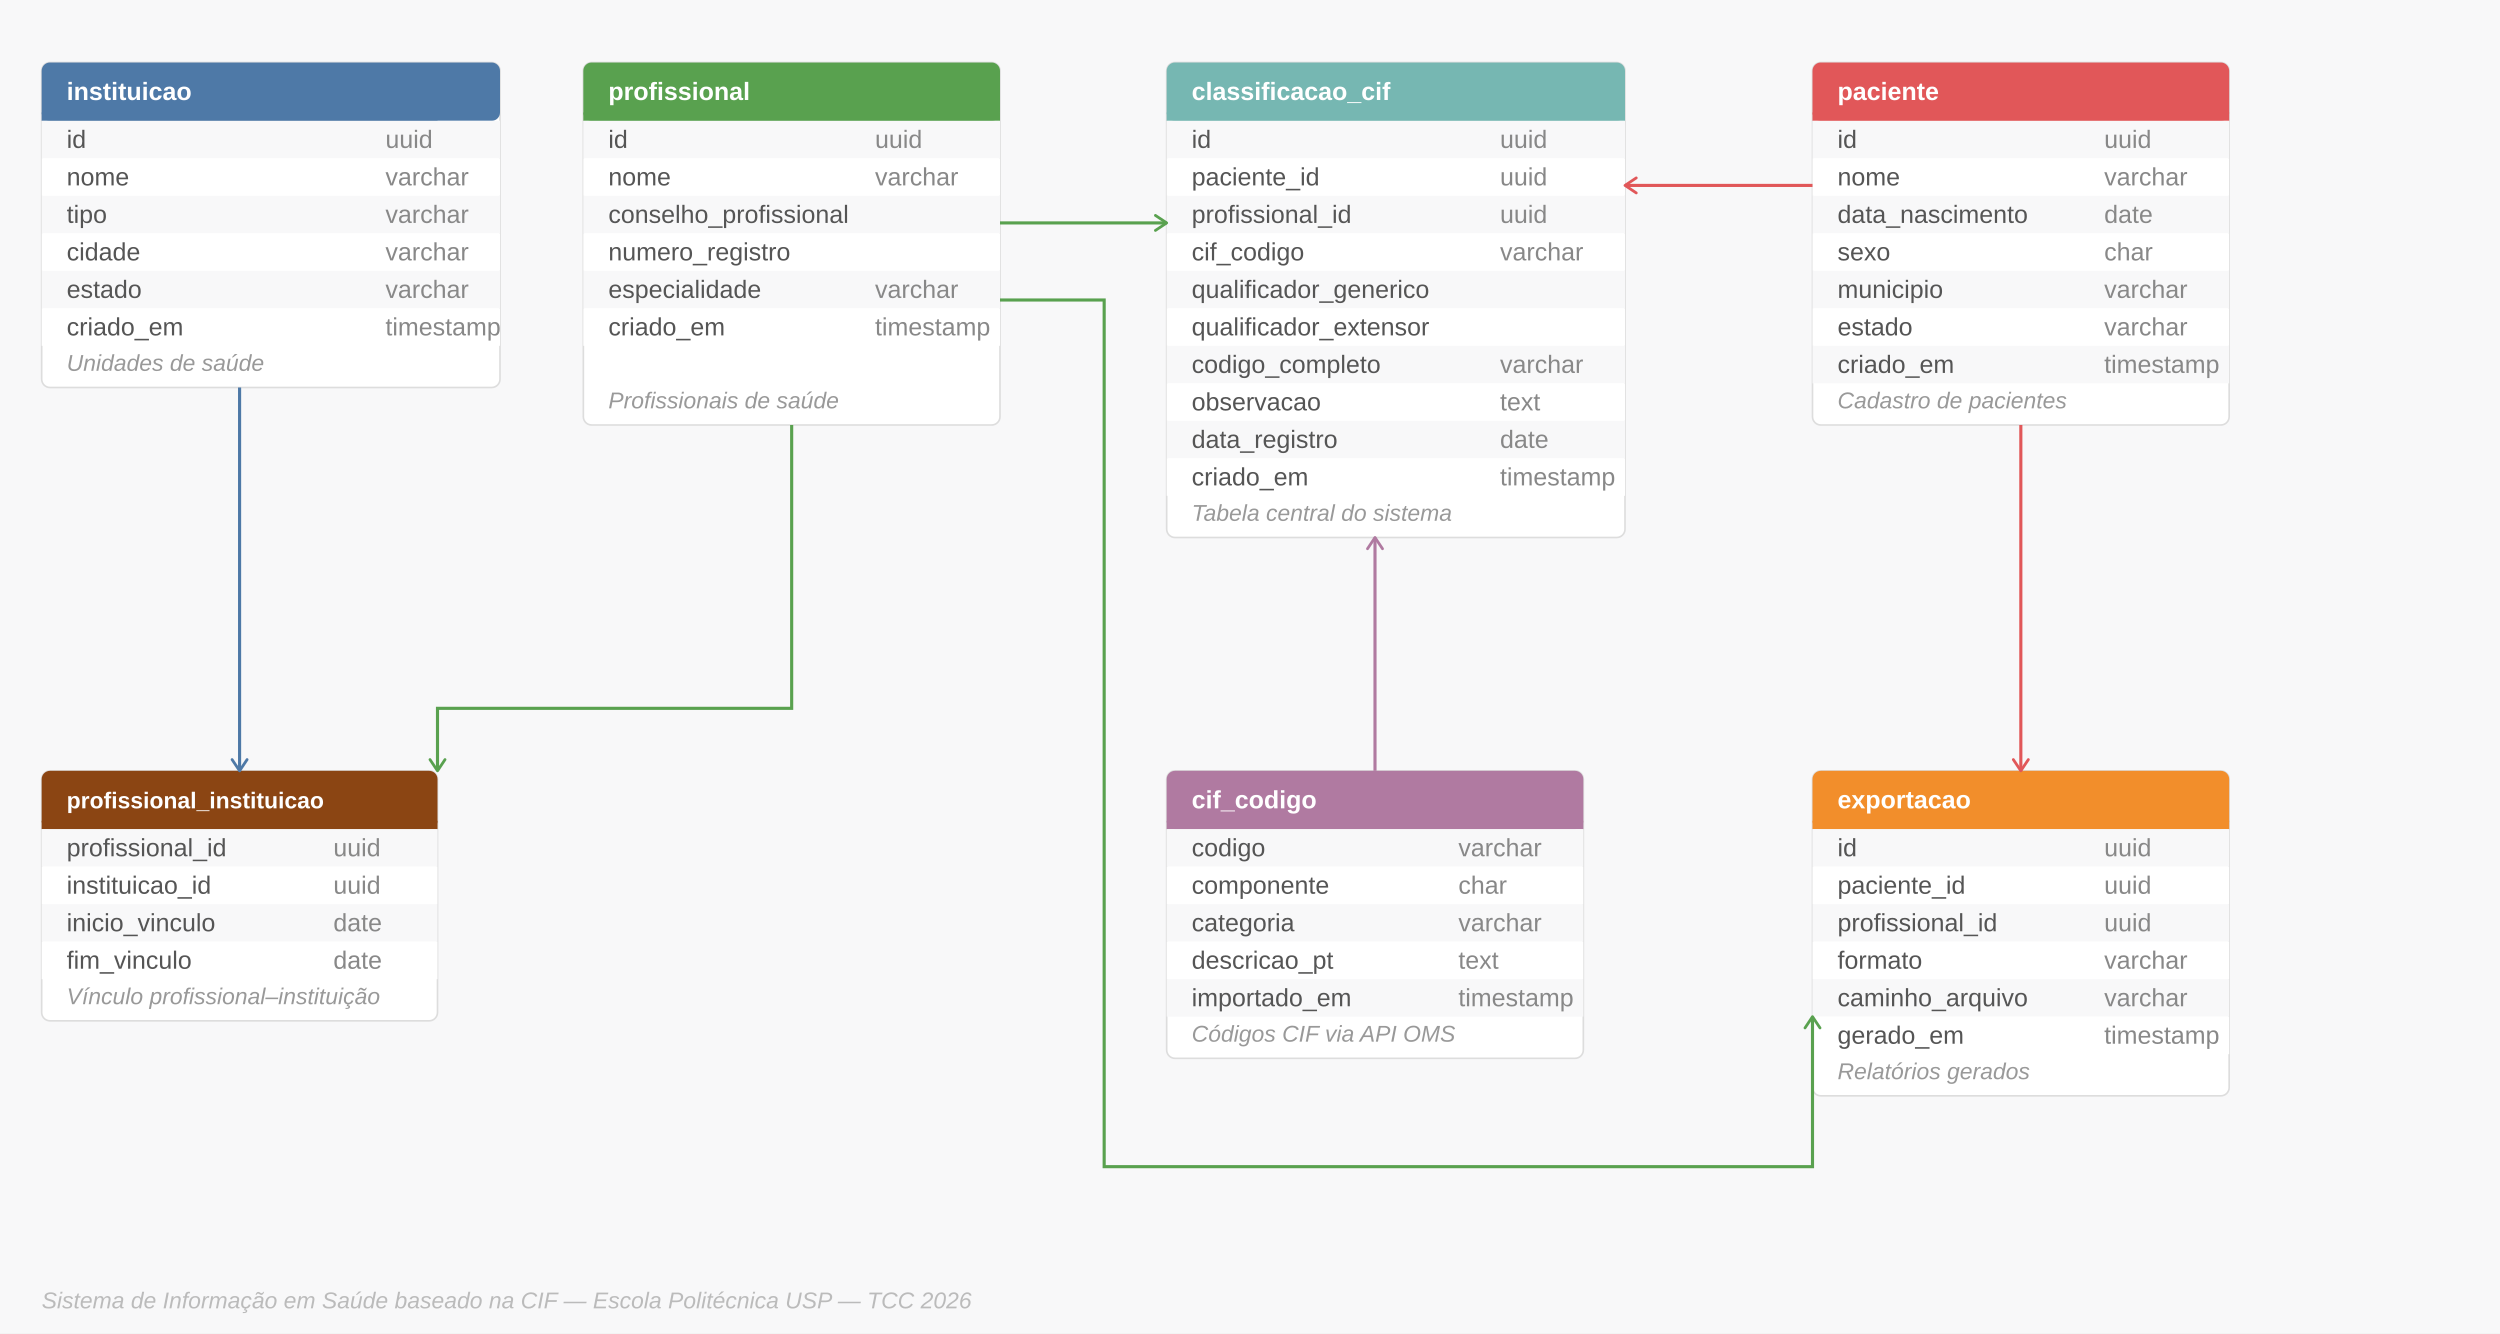
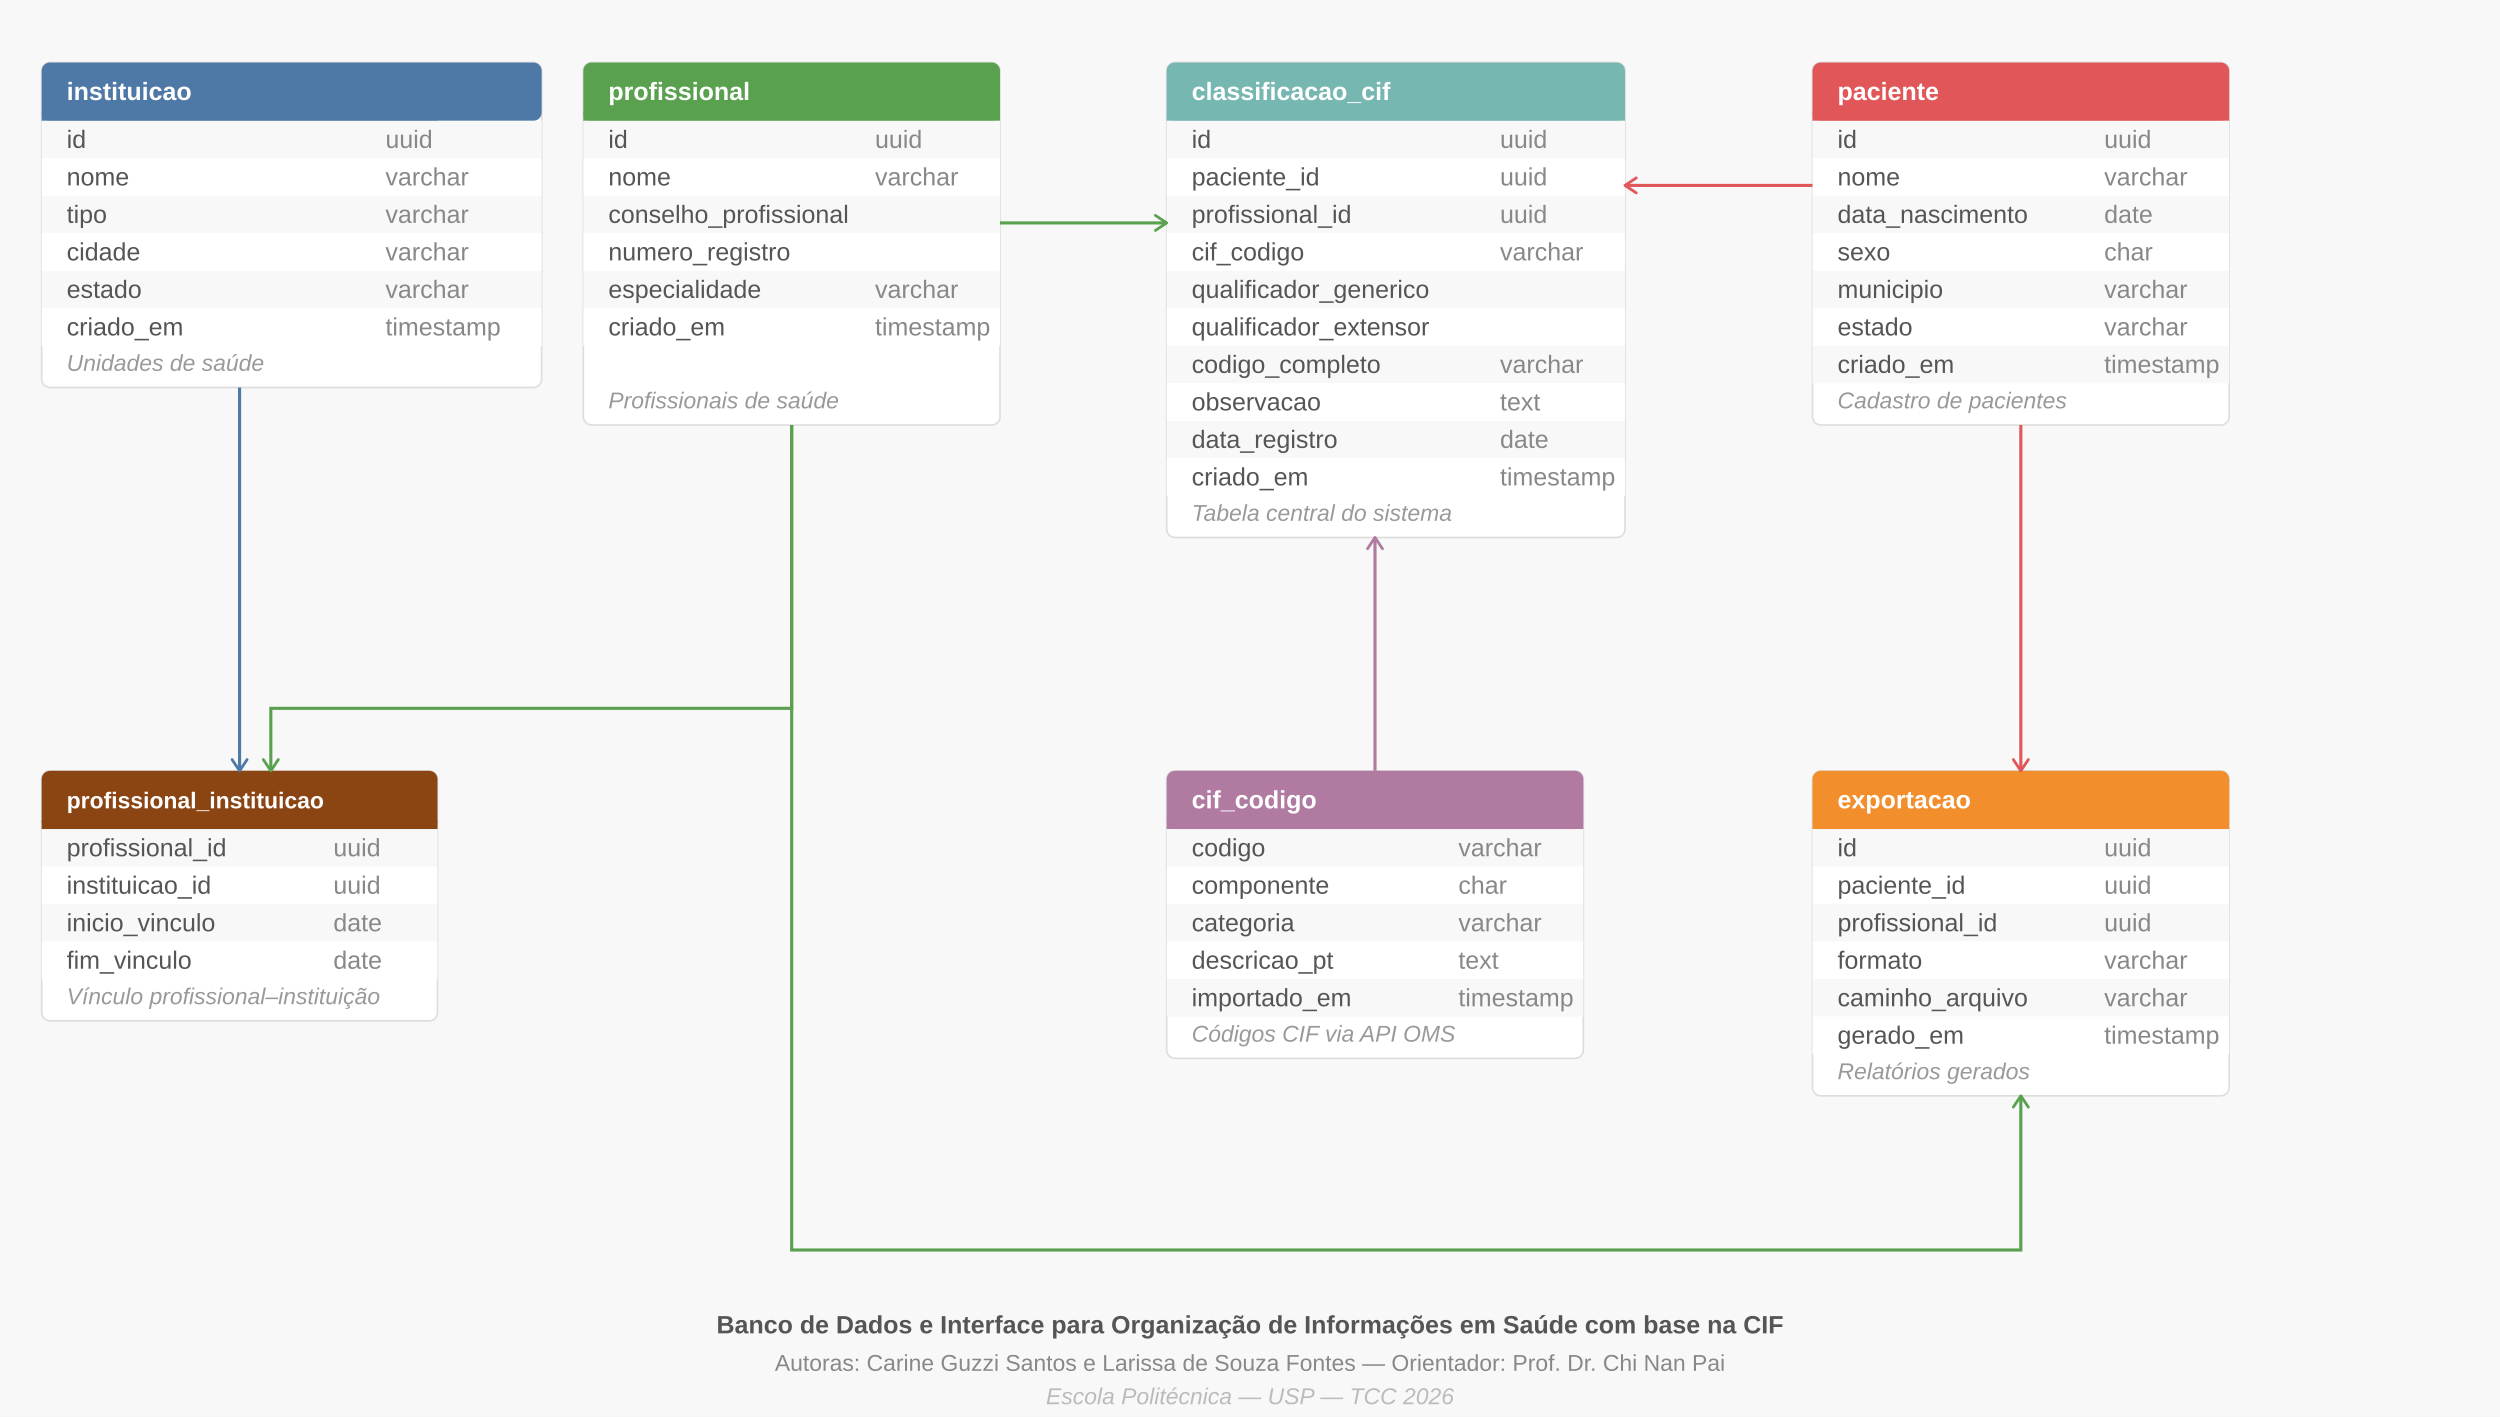
- <svg xmlns="http://www.w3.org/2000/svg" version="1.1" viewBox="0 0 1200 640" width="1200" height="640">
+ <svg xmlns="http://www.w3.org/2000/svg" version="1.1" viewBox="0 0 1200 680" width="1200" height="680">
  <defs>
    <marker id="arr-end" viewBox="0 0 10 10" refX="8" refY="5" markerWidth="6" markerHeight="6" orient="auto">
      <path d="M2 1L8 5L2 9" fill="none" stroke-width="1.5" stroke-linecap="round" stroke-linejoin="round" stroke="context-stroke" />
    </marker>
  </defs>
-   <rect fill="#F8F8F9" x="0" y="0" width="1200" height="640" />
-   <rect x="20" y="30" width="220" height="156" rx="4" fill="#fff" stroke="#ddd" stroke-width="0.8" />
-   <rect x="20" y="30" width="220" height="28" rx="4" fill="#4E79A7" />
+   <rect fill="#F8F8F9" x="0" y="0" width="1200" height="680" />
+   <rect x="20" y="30" width="240" height="156" rx="4" fill="#fff" stroke="#ddd" stroke-width="0.8" />
+   <rect x="20" y="30" width="240" height="28" rx="4" fill="#4E79A7" />
  <rect x="20" y="54" width="190" height="4" fill="#4E79A7" />
  <text font-family="Arial, sans-serif" font-size="12" font-weight="bold" fill="#fff" x="32" y="48">instituicao</text>
-   <rect x="20" y="58" width="220" height="18" fill="#F8F8F9" />
+   <rect x="20" y="58" width="240" height="18" fill="#F8F8F9" />
  <text font-family="Arial, sans-serif" font-size="12" fill="#555" x="32" y="71">id</text>
  <text font-family="Arial, sans-serif" font-size="12" fill="#888" x="185" y="71">uuid</text>
-   <rect x="20" y="76" width="220" height="18" fill="#fff" />
+   <rect x="20" y="76" width="240" height="18" fill="#fff" />
  <text font-family="Arial, sans-serif" font-size="12" fill="#555" x="32" y="89">nome</text>
  <text font-family="Arial, sans-serif" font-size="12" fill="#888" x="185" y="89">varchar</text>
-   <rect x="20" y="94" width="220" height="18" fill="#F8F8F9" />
+   <rect x="20" y="94" width="240" height="18" fill="#F8F8F9" />
  <text font-family="Arial, sans-serif" font-size="12" fill="#555" x="32" y="107">tipo</text>
  <text font-family="Arial, sans-serif" font-size="12" fill="#888" x="185" y="107">varchar</text>
-   <rect x="20" y="112" width="220" height="18" fill="#fff" />
+   <rect x="20" y="112" width="240" height="18" fill="#fff" />
  <text font-family="Arial, sans-serif" font-size="12" fill="#555" x="32" y="125">cidade</text>
  <text font-family="Arial, sans-serif" font-size="12" fill="#888" x="185" y="125">varchar</text>
-   <rect x="20" y="130" width="220" height="18" fill="#F8F8F9" />
+   <rect x="20" y="130" width="240" height="18" fill="#F8F8F9" />
  <text font-family="Arial, sans-serif" font-size="12" fill="#555" x="32" y="143">estado</text>
  <text font-family="Arial, sans-serif" font-size="12" fill="#888" x="185" y="143">varchar</text>
-   <rect x="20" y="148" width="220" height="18" fill="#fff" />
+   <rect x="20" y="148" width="240" height="18" fill="#fff" />
  <text font-family="Arial, sans-serif" font-size="12" fill="#555" x="32" y="161">criado_em</text>
  <text font-family="Arial, sans-serif" font-size="12" fill="#888" x="185" y="161">timestamp</text>
  <text font-family="Arial, sans-serif" font-size="11" font-style="italic" fill="#999" x="32" y="178">Unidades de saúde</text>
  <rect x="20" y="370" width="190" height="120" rx="4" fill="#fff" stroke="#ddd" stroke-width="0.8" />
  <rect x="20" y="370" width="190" height="28" rx="4" fill="#8B4513" />
  <rect x="20" y="394" width="190" height="4" fill="#8B4513" />
  <text font-family="Arial, sans-serif" font-size="11" font-weight="bold" fill="#fff" x="32" y="388">profissional_instituicao</text>
  <rect x="20" y="398" width="190" height="18" fill="#F8F8F9" />
  <text font-family="Arial, sans-serif" font-size="12" fill="#555" x="32" y="411">profissional_id</text>
  <text font-family="Arial, sans-serif" font-size="12" fill="#888" x="160" y="411">uuid</text>
  <rect x="20" y="416" width="190" height="18" fill="#fff" />
  <text font-family="Arial, sans-serif" font-size="12" fill="#555" x="32" y="429">instituicao_id</text>
  <text font-family="Arial, sans-serif" font-size="12" fill="#888" x="160" y="429">uuid</text>
  <rect x="20" y="434" width="190" height="18" fill="#F8F8F9" />
  <text font-family="Arial, sans-serif" font-size="12" fill="#555" x="32" y="447">inicio_vinculo</text>
  <text font-family="Arial, sans-serif" font-size="12" fill="#888" x="160" y="447">date</text>
  <rect x="20" y="452" width="190" height="18" fill="#fff" />
  <text font-family="Arial, sans-serif" font-size="12" fill="#555" x="32" y="465">fim_vinculo</text>
  <text font-family="Arial, sans-serif" font-size="12" fill="#888" x="160" y="465">date</text>
  <text font-family="Arial, sans-serif" font-size="11" font-style="italic" fill="#999" x="32" y="482">Vínculo profissional–instituição</text>
  <rect x="280" y="30" width="200" height="174" rx="4" fill="#fff" stroke="#ddd" stroke-width="0.8" />
  <rect x="280" y="30" width="200" height="28" rx="4" fill="#59A14F" />
  <rect x="280" y="54" width="200" height="4" fill="#59A14F" />
  <text font-family="Arial, sans-serif" font-size="12" font-weight="bold" fill="#fff" x="292" y="48">profissional</text>
  <rect x="280" y="58" width="200" height="18" fill="#F8F8F9" />
  <text font-family="Arial, sans-serif" font-size="12" fill="#555" x="292" y="71">id</text>
  <text font-family="Arial, sans-serif" font-size="12" fill="#888" x="420" y="71">uuid</text>
  <rect x="280" y="76" width="200" height="18" fill="#fff" />
  <text font-family="Arial, sans-serif" font-size="12" fill="#555" x="292" y="89">nome</text>
  <text font-family="Arial, sans-serif" font-size="12" fill="#888" x="420" y="89">varchar</text>
  <rect x="280" y="94" width="200" height="18" fill="#F8F8F9" />
  <text font-family="Arial, sans-serif" font-size="12" fill="#555" x="292" y="107">conselho_profissional</text>
  <rect x="280" y="112" width="200" height="18" fill="#fff" />
  <text font-family="Arial, sans-serif" font-size="12" fill="#555" x="292" y="125">numero_registro</text>
  <rect x="280" y="130" width="200" height="18" fill="#F8F8F9" />
  <text font-family="Arial, sans-serif" font-size="12" fill="#555" x="292" y="143">especialidade</text>
  <text font-family="Arial, sans-serif" font-size="12" fill="#888" x="420" y="143">varchar</text>
  <rect x="280" y="148" width="200" height="18" fill="#fff" />
  <text font-family="Arial, sans-serif" font-size="12" fill="#555" x="292" y="161">criado_em</text>
  <text font-family="Arial, sans-serif" font-size="12" fill="#888" x="420" y="161">timestamp</text>
  <text font-family="Arial, sans-serif" font-size="11" font-style="italic" fill="#999" x="292" y="196">Profissionais de saúde</text>
  <rect x="560" y="30" width="220" height="228" rx="4" fill="#fff" stroke="#ddd" stroke-width="0.8" />
  <rect x="560" y="30" width="220" height="28" rx="4" fill="#76B7B2" />
  <rect x="560" y="54" width="220" height="4" fill="#76B7B2" />
  <text font-family="Arial, sans-serif" font-size="12" font-weight="bold" fill="#fff" x="572" y="48">classificacao_cif</text>
  <rect x="560" y="58" width="220" height="18" fill="#F8F8F9" />
  <text font-family="Arial, sans-serif" font-size="12" fill="#555" x="572" y="71">id</text>
  <text font-family="Arial, sans-serif" font-size="12" fill="#888" x="720" y="71">uuid</text>
  <rect x="560" y="76" width="220" height="18" fill="#fff" />
  <text font-family="Arial, sans-serif" font-size="12" fill="#555" x="572" y="89">paciente_id</text>
  <text font-family="Arial, sans-serif" font-size="12" fill="#888" x="720" y="89">uuid</text>
  <rect x="560" y="94" width="220" height="18" fill="#F8F8F9" />
  <text font-family="Arial, sans-serif" font-size="12" fill="#555" x="572" y="107">profissional_id</text>
  <text font-family="Arial, sans-serif" font-size="12" fill="#888" x="720" y="107">uuid</text>
  <rect x="560" y="112" width="220" height="18" fill="#fff" />
  <text font-family="Arial, sans-serif" font-size="12" fill="#555" x="572" y="125">cif_codigo</text>
  <text font-family="Arial, sans-serif" font-size="12" fill="#888" x="720" y="125">varchar</text>
  <rect x="560" y="130" width="220" height="18" fill="#F8F8F9" />
  <text font-family="Arial, sans-serif" font-size="12" fill="#555" x="572" y="143">qualificador_generico</text>
  <rect x="560" y="148" width="220" height="18" fill="#fff" />
  <text font-family="Arial, sans-serif" font-size="12" fill="#555" x="572" y="161">qualificador_extensor</text>
  <rect x="560" y="166" width="220" height="18" fill="#F8F8F9" />
  <text font-family="Arial, sans-serif" font-size="12" fill="#555" x="572" y="179">codigo_completo</text>
  <text font-family="Arial, sans-serif" font-size="12" fill="#888" x="720" y="179">varchar</text>
  <rect x="560" y="184" width="220" height="18" fill="#fff" />
  <text font-family="Arial, sans-serif" font-size="12" fill="#555" x="572" y="197">observacao</text>
  <text font-family="Arial, sans-serif" font-size="12" fill="#888" x="720" y="197">text</text>
  <rect x="560" y="202" width="220" height="18" fill="#F8F8F9" />
  <text font-family="Arial, sans-serif" font-size="12" fill="#555" x="572" y="215">data_registro</text>
  <text font-family="Arial, sans-serif" font-size="12" fill="#888" x="720" y="215">date</text>
  <rect x="560" y="220" width="220" height="18" fill="#fff" />
  <text font-family="Arial, sans-serif" font-size="12" fill="#555" x="572" y="233">criado_em</text>
  <text font-family="Arial, sans-serif" font-size="12" fill="#888" x="720" y="233">timestamp</text>
  <text font-family="Arial, sans-serif" font-size="11" font-style="italic" fill="#999" x="572" y="250">Tabela central do sistema</text>
  <rect x="560" y="370" width="200" height="138" rx="4" fill="#fff" stroke="#ddd" stroke-width="0.8" />
  <rect x="560" y="370" width="200" height="28" rx="4" fill="#B07AA1" />
  <rect x="560" y="394" width="200" height="4" fill="#B07AA1" />
  <text font-family="Arial, sans-serif" font-size="12" font-weight="bold" fill="#fff" x="572" y="388">cif_codigo</text>
  <rect x="560" y="398" width="200" height="18" fill="#F8F8F9" />
  <text font-family="Arial, sans-serif" font-size="12" fill="#555" x="572" y="411">codigo</text>
  <text font-family="Arial, sans-serif" font-size="12" fill="#888" x="700" y="411">varchar</text>
  <rect x="560" y="416" width="200" height="18" fill="#fff" />
  <text font-family="Arial, sans-serif" font-size="12" fill="#555" x="572" y="429">componente</text>
  <text font-family="Arial, sans-serif" font-size="12" fill="#888" x="700" y="429">char</text>
  <rect x="560" y="434" width="200" height="18" fill="#F8F8F9" />
  <text font-family="Arial, sans-serif" font-size="12" fill="#555" x="572" y="447">categoria</text>
  <text font-family="Arial, sans-serif" font-size="12" fill="#888" x="700" y="447">varchar</text>
  <rect x="560" y="452" width="200" height="18" fill="#fff" />
  <text font-family="Arial, sans-serif" font-size="12" fill="#555" x="572" y="465">descricao_pt</text>
  <text font-family="Arial, sans-serif" font-size="12" fill="#888" x="700" y="465">text</text>
  <rect x="560" y="470" width="200" height="18" fill="#F8F8F9" />
  <text font-family="Arial, sans-serif" font-size="12" fill="#555" x="572" y="483">importado_em</text>
  <text font-family="Arial, sans-serif" font-size="12" fill="#888" x="700" y="483">timestamp</text>
  <text font-family="Arial, sans-serif" font-size="11" font-style="italic" fill="#999" x="572" y="500">Códigos CIF via API OMS</text>
  <rect x="870" y="30" width="200" height="174" rx="4" fill="#fff" stroke="#ddd" stroke-width="0.8" />
  <rect x="870" y="30" width="200" height="28" rx="4" fill="#E15759" />
  <rect x="870" y="54" width="200" height="4" fill="#E15759" />
  <text font-family="Arial, sans-serif" font-size="12" font-weight="bold" fill="#fff" x="882" y="48">paciente</text>
  <rect x="870" y="58" width="200" height="18" fill="#F8F8F9" />
  <text font-family="Arial, sans-serif" font-size="12" fill="#555" x="882" y="71">id</text>
  <text font-family="Arial, sans-serif" font-size="12" fill="#888" x="1010" y="71">uuid</text>
  <rect x="870" y="76" width="200" height="18" fill="#fff" />
  <text font-family="Arial, sans-serif" font-size="12" fill="#555" x="882" y="89">nome</text>
  <text font-family="Arial, sans-serif" font-size="12" fill="#888" x="1010" y="89">varchar</text>
  <rect x="870" y="94" width="200" height="18" fill="#F8F8F9" />
  <text font-family="Arial, sans-serif" font-size="12" fill="#555" x="882" y="107">data_nascimento</text>
  <text font-family="Arial, sans-serif" font-size="12" fill="#888" x="1010" y="107">date</text>
  <rect x="870" y="112" width="200" height="18" fill="#fff" />
  <text font-family="Arial, sans-serif" font-size="12" fill="#555" x="882" y="125">sexo</text>
  <text font-family="Arial, sans-serif" font-size="12" fill="#888" x="1010" y="125">char</text>
  <rect x="870" y="130" width="200" height="18" fill="#F8F8F9" />
  <text font-family="Arial, sans-serif" font-size="12" fill="#555" x="882" y="143">municipio</text>
  <text font-family="Arial, sans-serif" font-size="12" fill="#888" x="1010" y="143">varchar</text>
  <rect x="870" y="148" width="200" height="18" fill="#fff" />
  <text font-family="Arial, sans-serif" font-size="12" fill="#555" x="882" y="161">estado</text>
  <text font-family="Arial, sans-serif" font-size="12" fill="#888" x="1010" y="161">varchar</text>
  <rect x="870" y="166" width="200" height="18" fill="#F8F8F9" />
  <text font-family="Arial, sans-serif" font-size="12" fill="#555" x="882" y="179">criado_em</text>
  <text font-family="Arial, sans-serif" font-size="12" fill="#888" x="1010" y="179">timestamp</text>
  <text font-family="Arial, sans-serif" font-size="11" font-style="italic" fill="#999" x="882" y="196">Cadastro de pacientes</text>
  <rect x="870" y="370" width="200" height="156" rx="4" fill="#fff" stroke="#ddd" stroke-width="0.8" />
  <rect x="870" y="370" width="200" height="28" rx="4" fill="#F28E2B" />
  <rect x="870" y="394" width="200" height="4" fill="#F28E2B" />
  <text font-family="Arial, sans-serif" font-size="12" font-weight="bold" fill="#fff" x="882" y="388">exportacao</text>
  <rect x="870" y="398" width="200" height="18" fill="#F8F8F9" />
  <text font-family="Arial, sans-serif" font-size="12" fill="#555" x="882" y="411">id</text>
  <text font-family="Arial, sans-serif" font-size="12" fill="#888" x="1010" y="411">uuid</text>
  <rect x="870" y="416" width="200" height="18" fill="#fff" />
  <text font-family="Arial, sans-serif" font-size="12" fill="#555" x="882" y="429">paciente_id</text>
  <text font-family="Arial, sans-serif" font-size="12" fill="#888" x="1010" y="429">uuid</text>
  <rect x="870" y="434" width="200" height="18" fill="#F8F8F9" />
  <text font-family="Arial, sans-serif" font-size="12" fill="#555" x="882" y="447">profissional_id</text>
  <text font-family="Arial, sans-serif" font-size="12" fill="#888" x="1010" y="447">uuid</text>
  <rect x="870" y="452" width="200" height="18" fill="#fff" />
  <text font-family="Arial, sans-serif" font-size="12" fill="#555" x="882" y="465">formato</text>
  <text font-family="Arial, sans-serif" font-size="12" fill="#888" x="1010" y="465">varchar</text>
  <rect x="870" y="470" width="200" height="18" fill="#F8F8F9" />
  <text font-family="Arial, sans-serif" font-size="12" fill="#555" x="882" y="483">caminho_arquivo</text>
  <text font-family="Arial, sans-serif" font-size="12" fill="#888" x="1010" y="483">varchar</text>
  <rect x="870" y="488" width="200" height="18" fill="#fff" />
  <text font-family="Arial, sans-serif" font-size="12" fill="#555" x="882" y="501">gerado_em</text>
  <text font-family="Arial, sans-serif" font-size="12" fill="#888" x="1010" y="501">timestamp</text>
  <text font-family="Arial, sans-serif" font-size="11" font-style="italic" fill="#999" x="882" y="518">Relatórios gerados</text>
  <path fill="none" stroke="#4E79A7" stroke-width="1.5" d="M 115 186 L 115 370" marker-end="url(#arr-end)" />
-   <path fill="none" stroke="#59A14F" stroke-width="1.5" d="M 380 204 L 380 340 L 210 340 L 210 370" marker-end="url(#arr-end)" />
+   <path fill="none" stroke="#59A14F" stroke-width="1.5" d="M 380 204 L 380 340 L 130 340 L 130 370" marker-end="url(#arr-end)" />
  <path fill="none" stroke="#59A14F" stroke-width="1.5" d="M 480 107 L 560 107" marker-end="url(#arr-end)" />
  <path fill="none" stroke="#E15759" stroke-width="1.5" d="M 870 89 L 780 89" marker-end="url(#arr-end)" />
  <path fill="none" stroke="#B07AA1" stroke-width="1.5" d="M 660 370 L 660 258" marker-end="url(#arr-end)" />
  <path fill="none" stroke="#E15759" stroke-width="1.5" d="M 970 204 L 970 370" marker-end="url(#arr-end)" />
-   <path fill="none" stroke="#59A14F" stroke-width="1.5" d="M 480 144 L 530 144 L 530 560 L 870 560 L 870 488" marker-end="url(#arr-end)" />
-   <text font-family="Arial, sans-serif" font-size="11" font-style="italic" fill="#bbb" x="20" y="628">Sistema de Informação em Saúde baseado na CIF — Escola Politécnica USP — TCC 2026</text>
+   <path fill="none" stroke="#59A14F" stroke-width="1.5" d="M 380 204 L 380 600 L 970 600 L 970 526" marker-end="url(#arr-end)" />
+   <text font-family="Arial, sans-serif" font-size="12" font-weight="bold" fill="#555" x="600" y="640" text-anchor="middle">Banco de Dados e Interface para Organização de Informações em Saúde com base na CIF</text>
+   <text font-family="Arial, sans-serif" font-size="11" fill="#888" x="600" y="658" text-anchor="middle">Autoras: Carine Guzzi Santos e Larissa de Souza Fontes — Orientador: Prof. Dr. Chi Nan Pai</text>
+   <text font-family="Arial, sans-serif" font-size="11" font-style="italic" fill="#bbb" x="600" y="674" text-anchor="middle">Escola Politécnica — USP — TCC 2026</text>
</svg>
